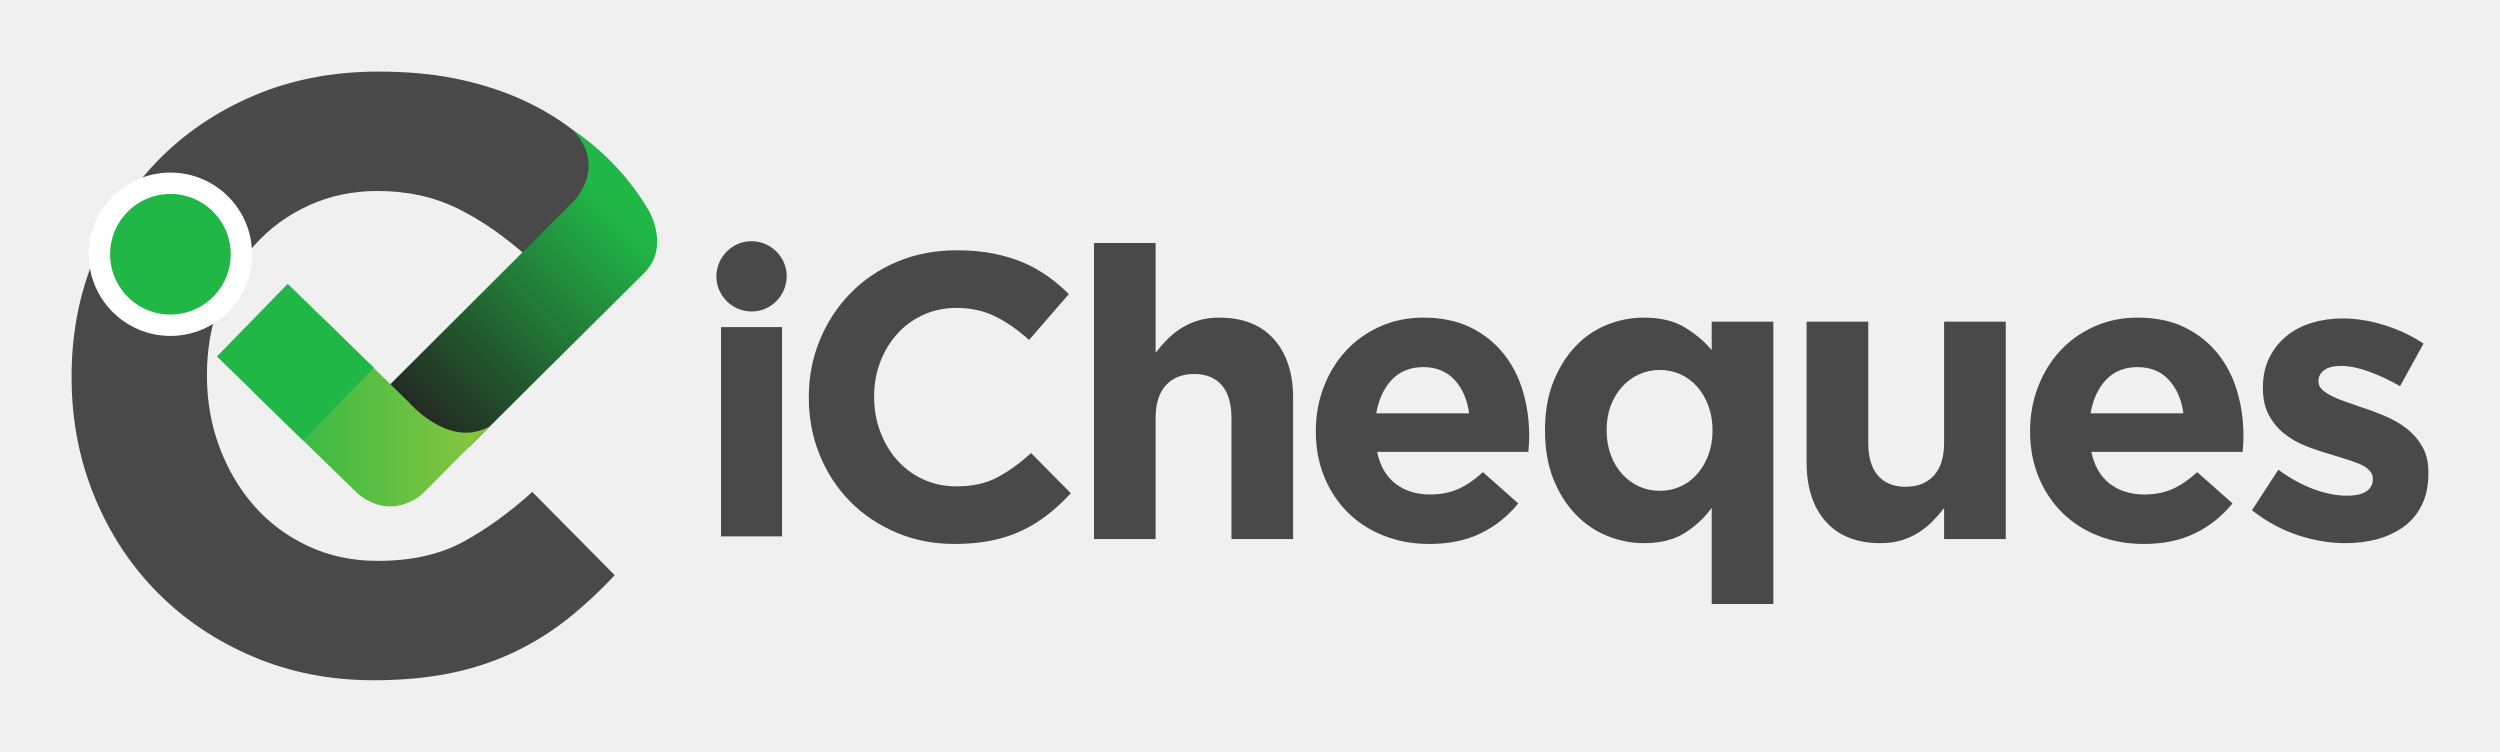
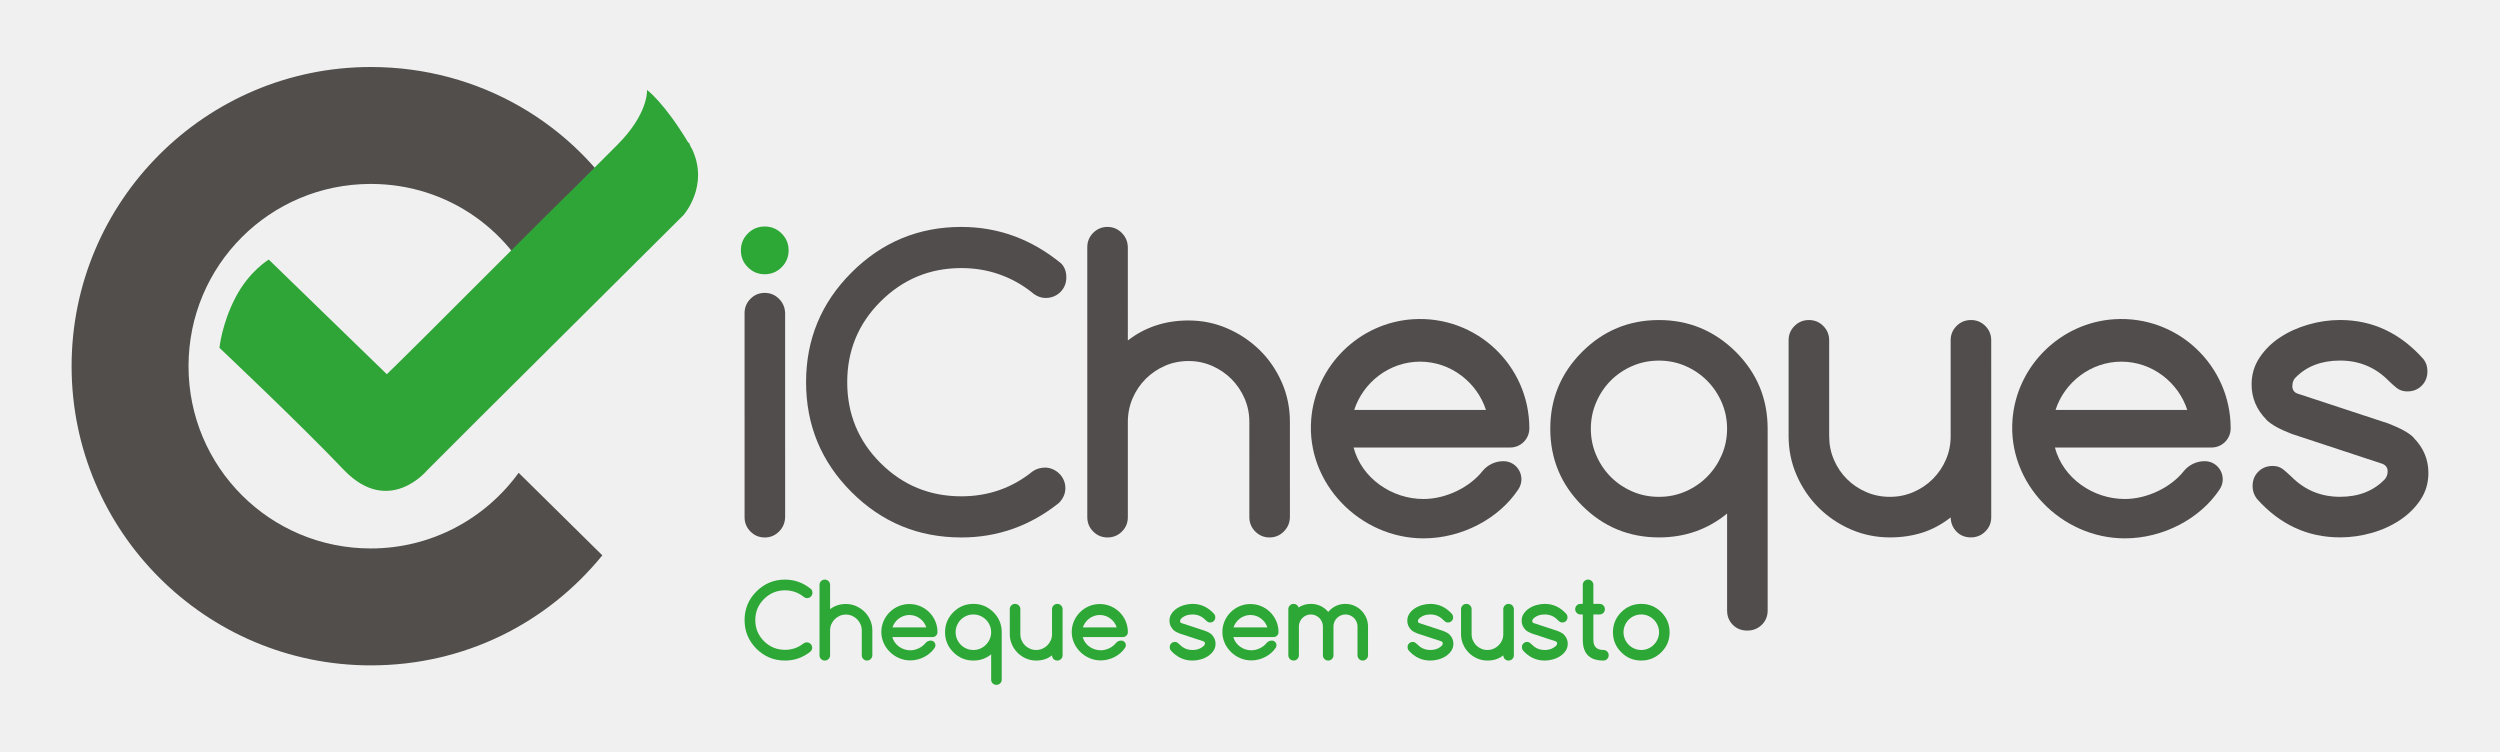
<svg xmlns="http://www.w3.org/2000/svg" version="1.1" width="1152.264" height="346.531" id="svg2" xml:space="preserve">
  <defs id="defs6">
    <clipPath id="clipPath16">
      <path d="m 0,1080 1920,0 L 1920,0 0,0 0,1080 z" id="path18" />
    </clipPath>
    <clipPath id="clipPath28">
      <path d="m 710.266,604.042 -68.324,-68.168 4.514,-18.832 25.557,-3.3 c 0,0 54.906,54.66 64.556,64.153 l 0,0 c 9.649,9.494 1.867,22.879 1.867,22.879 l 0,0 c -11.673,20.078 -28.17,29.882 -28.17,29.882 l 0,0 c 13.23,-13.851 0,-26.614 0,-26.614" id="path30" />
    </clipPath>
    <linearGradient x1="0" y1="0" x2="1" y2="0" id="linearGradient36" gradientUnits="userSpaceOnUse" gradientTransform="matrix(-89.17945,-89.64636,-89.64636,89.17945,723.4082,604.2661)" spreadMethod="pad">
      <stop id="stop38" style="stop-color:#20b747;stop-opacity:1" offset="0" />
      <stop id="stop40" style="stop-color:#231f20;stop-opacity:1" offset="0.892" />
      <stop id="stop42" style="stop-color:#8dc63f;stop-opacity:1" offset="1" />
    </linearGradient>
    <clipPath id="clipPath50">
      <path d="m 593.196,559.606 c -6.769,-7.249 -7.053,-19.28 0.032,-26.222 l 0,0 37.706,-36.731 c 13.031,-10.739 24.082,0 24.082,0 l 0,0 24.59,24.723 c -14.942,-8.428 -29.736,8.889 -29.736,8.889 l 0,0 -30.539,29.92 c -3.559,3.487 -8.174,5.219 -12.782,5.22 l 0,0 c -4.88,0 -9.751,-1.942 -13.353,-5.799" id="path52" />
    </clipPath>
    <linearGradient x1="0" y1="0" x2="1" y2="0" id="linearGradient58" gradientUnits="userSpaceOnUse" gradientTransform="matrix(91.58972,0,0,-91.58972,588.016,528.6428)" spreadMethod="pad">
      <stop id="stop60" style="stop-color:#20b747;stop-opacity:1" offset="0" />
      <stop id="stop62" style="stop-color:#8dc63f;stop-opacity:1" offset="1" />
    </linearGradient>
    <clipPath id="clipPath70">
      <path d="m 0,1080 1920,0 L 1920,0 0,0 0,1080 z" id="path72" />
    </clipPath>
    <clipPath id="clipPath86">
      <path d="m 579.081,547.177 31.763,-30.965 26.108,26.781 -31.764,30.965 -26.107,-26.781 z" id="path88" />
    </clipPath>
    <linearGradient x1="0" y1="0" x2="1" y2="0" id="linearGradient94" gradientUnits="userSpaceOnUse" gradientTransform="matrix(26.10729,26.78139,17.6829,-17.23781,594.9624,531.6942)" spreadMethod="pad">
      <stop id="stop96" style="stop-color:#20b747;stop-opacity:1" offset="0" />
      <stop id="stop98" style="stop-color:#20b747;stop-opacity:1" offset="1" />
    </linearGradient>
    <clipPath id="clipPath106">
      <path d="m 0,1080 1920,0 L 1920,0 0,0 0,1080 z" id="path108" />
    </clipPath>
  </defs>
-   <g transform="matrix(1.25,0,0,-1.25,-623.8681,848.2654)" id="g10">
-     <g id="g12">
-       <g clip-path="url(#clipPath16)" id="g14">
-         <g transform="translate(636.7775,427.7873)" id="g20">
-           <path d="m 0,0 c -15.915,0 -30.688,2.896 -44.327,8.679 -13.639,5.783 -25.418,13.688 -35.338,23.714 -9.919,10.021 -17.669,21.853 -23.249,35.492 -5.579,13.64 -8.369,28.209 -8.369,43.708 l 0,0.62 c 0,15.499 2.79,30.014 8.369,43.552 5.58,13.533 13.33,25.418 23.249,35.647 9.92,10.23 21.8,18.29 35.648,24.179 13.842,5.89 29.138,8.834 45.877,8.834 10.331,0 19.63,-0.828 27.898,-2.479 8.263,-1.657 15.809,-3.928 22.628,-6.82 6.82,-2.896 13.122,-6.408 18.909,-10.539 5.783,-4.137 11.16,-8.68 16.119,-13.639 L 57.036,155.92 c -8.476,7.643 -17.102,13.639 -25.883,17.979 -8.786,4.339 -18.652,6.509 -29.603,6.509 -9.096,0 -17.514,-1.758 -25.264,-5.27 -7.749,-3.516 -14.414,-8.369 -19.993,-14.568 -5.58,-6.2 -9.92,-13.383 -13.019,-21.544 -3.1,-8.166 -4.65,-16.894 -4.65,-26.193 l 0,-0.62 c 0,-9.3 1.55,-18.086 4.65,-26.348 3.099,-8.268 7.386,-15.5 12.864,-21.699 5.473,-6.2 12.089,-11.111 19.839,-14.724 7.749,-3.618 16.274,-5.425 25.573,-5.425 12.399,0 22.885,2.325 31.463,6.974 8.573,4.65 17.097,10.797 25.573,18.444 L 88.964,38.748 C 83.385,32.751 77.596,27.38 71.605,22.628 65.609,17.872 59.051,13.794 51.921,10.384 44.792,6.974 36.989,4.388 28.518,2.635 20.042,0.882 10.539,0 0,0" id="path22" style="fill:#494949;fill-opacity:1;fill-rule:nonzero;stroke:none" />
-         </g>
-       </g>
-     </g>
-     <g id="g24">
-       <g clip-path="url(#clipPath28)" id="g26">
-         <g id="g32">
-           <g id="g34">
-             <path d="m 710.266,604.042 -68.324,-68.168 4.514,-18.832 25.557,-3.3 c 0,0 54.906,54.66 64.556,64.153 l 0,0 c 9.649,9.494 1.867,22.879 1.867,22.879 l 0,0 c -11.673,20.078 -28.17,29.882 -28.17,29.882 l 0,0 c 13.23,-13.851 0,-26.614 0,-26.614" id="path44" style="fill:url(#linearGradient36);stroke:none" />
-           </g>
-         </g>
-       </g>
-     </g>
-     <g id="g46">
-       <g clip-path="url(#clipPath50)" id="g48">
-         <g id="g54">
-           <g id="g56">
-             <path d="m 593.196,559.606 c -6.769,-7.249 -7.053,-19.28 0.032,-26.222 l 0,0 37.706,-36.731 c 13.031,-10.739 24.082,0 24.082,0 l 0,0 24.59,24.723 c -14.942,-8.428 -29.736,8.889 -29.736,8.889 l 0,0 -30.539,29.92 c -3.559,3.487 -8.174,5.219 -12.782,5.22 l 0,0 c -4.88,0 -9.751,-1.942 -13.353,-5.799" id="path64" style="fill:url(#linearGradient58);stroke:none" />
-           </g>
-         </g>
-       </g>
-     </g>
-     <g id="g66" style="fill:#20b747;fill-opacity:1">
-       <g clip-path="url(#clipPath70)" id="g68" style="fill:#20b747;fill-opacity:1">
-         <g transform="translate(588.1035,584.861)" id="g74" style="fill:#20b747;fill-opacity:1">
-           <path d="m 0,0 c 0,-14.456 -11.719,-26.174 -26.174,-26.174 -14.456,0 -26.175,11.718 -26.175,26.174 0,14.456 11.719,26.174 26.175,26.174 C -11.719,26.174 0,14.456 0,0" id="path76" style="fill:#20b747;fill-opacity:1;fill-rule:nonzero;stroke:none" />
-         </g>
-         <g transform="translate(588.1035,584.861)" id="g78" style="fill:#20b747;fill-opacity:1">
-           <path d="m 0,0 c 0,-14.456 -11.719,-26.174 -26.174,-26.174 -14.456,0 -26.175,11.718 -26.175,26.174 0,14.456 11.719,26.174 26.175,26.174 C -11.719,26.174 0,14.456 0,0 z" id="path80" style="fill:#20b747;fill-opacity:1;stroke:#ffffff;stroke-width:7.878;stroke-linecap:butt;stroke-linejoin:miter;stroke-miterlimit:10;stroke-opacity:1;stroke-dasharray:none" />
-         </g>
-       </g>
-     </g>
-     <g id="g82">
-       <g clip-path="url(#clipPath86)" id="g84">
-         <g id="g90">
-           <g id="g92">
-             <path d="m 579.081,547.177 31.763,-30.965 26.108,26.781 -31.764,30.965 -26.107,-26.781 z" id="path100" style="fill:url(#linearGradient94);stroke:none" />
-           </g>
-         </g>
-       </g>
-     </g>
-     <g id="g102">
-       <g clip-path="url(#clipPath106)" id="g104">
-         <g transform="translate(851.0195,478.041)" id="g110">
-           <path d="m 0,0 c -7.679,0 -14.806,1.397 -21.387,4.187 -6.58,2.792 -12.264,6.605 -17.05,11.442 -4.786,4.835 -8.524,10.544 -11.216,17.125 -2.693,6.58 -4.038,13.609 -4.038,21.088 l 0,0.299 c 0,7.477 1.345,14.481 4.038,21.012 2.692,6.53 6.43,12.264 11.216,17.2 4.786,4.935 10.519,8.824 17.2,11.665 6.678,2.842 14.058,4.263 22.134,4.263 4.985,0 9.472,-0.4 13.46,-1.197 3.987,-0.799 7.628,-1.895 10.918,-3.29 3.291,-1.398 6.331,-3.092 9.123,-5.085 2.79,-1.996 5.385,-4.188 7.777,-6.581 l -14.656,-16.9 c -4.09,3.688 -8.251,6.581 -12.488,8.675 -4.239,2.094 -9,3.14 -14.283,3.14 -4.389,0 -8.45,-0.848 -12.189,-2.542 -3.739,-1.697 -6.955,-4.038 -9.647,-7.029 -2.692,-2.992 -4.786,-6.457 -6.281,-10.395 -1.496,-3.94 -2.244,-8.15 -2.244,-12.638 l 0,-0.298 c 0,-4.487 0.748,-8.726 2.244,-12.713 1.495,-3.99 3.563,-7.478 6.206,-10.469 2.641,-2.991 5.833,-5.361 9.572,-7.105 3.739,-1.745 7.852,-2.617 12.339,-2.617 5.982,0 11.042,1.122 15.18,3.366 4.136,2.243 8.249,5.209 12.339,8.898 L 42.923,18.695 C 40.231,15.802 37.438,13.211 34.548,10.918 31.655,8.623 28.491,6.655 25.051,5.011 21.611,3.365 17.847,2.117 13.759,1.271 9.67,0.426 5.085,0 0,0" id="path112" style="fill:#494949;fill-opacity:1;fill-rule:nonzero;stroke:none" />
-         </g>
-         <g transform="translate(902.4663,589.0137)" id="g114">
-           <path d="m 0,0 22.733,0 0,-40.474 c 1.295,1.705 2.715,3.339 4.263,4.895 1.544,1.557 3.264,2.935 5.159,4.142 1.893,1.205 3.987,2.159 6.282,2.862 2.292,0.703 4.884,1.056 7.777,1.056 8.674,0 15.378,-2.643 20.116,-7.926 4.734,-5.286 7.104,-12.563 7.104,-21.835 l 0,-51.898 -22.734,0 0,44.609 c 0,5.37 -1.196,9.424 -3.589,12.158 -2.393,2.734 -5.784,4.103 -10.17,4.103 -4.389,0 -7.852,-1.369 -10.394,-4.103 -2.543,-2.734 -3.814,-6.788 -3.814,-12.158 l 0,-44.609 -22.733,0 L 0,0 z" id="path116" style="fill:#494949;fill-opacity:1;fill-rule:nonzero;stroke:none" />
-         </g>
-         <g transform="translate(1040.806,526.1992)" id="g118">
-           <path d="m 0,0 c -0.698,5.085 -2.493,9.198 -5.384,12.339 -2.892,3.14 -6.73,4.711 -11.515,4.711 -4.787,0 -8.652,-1.548 -11.591,-4.637 C -31.433,9.322 -33.352,5.184 -34.248,0 L 0,0 z m -14.656,-48.158 c -5.983,0 -11.542,0.998 -16.676,2.991 -5.137,1.993 -9.572,4.835 -13.311,8.525 -3.739,3.688 -6.655,8.077 -8.749,13.162 -2.093,5.084 -3.141,10.667 -3.141,16.75 l 0,0.299 c 0,5.683 0.972,11.068 2.917,16.153 1.944,5.084 4.659,9.52 8.15,13.31 3.489,3.788 7.677,6.779 12.564,8.973 4.883,2.192 10.218,3.291 16.003,3.291 6.678,0 12.462,-1.197 17.348,-3.589 4.884,-2.394 8.947,-5.609 12.189,-9.647 3.239,-4.039 5.632,-8.675 7.179,-13.909 1.544,-5.234 2.318,-10.693 2.318,-16.377 0,-0.897 -0.026,-1.846 -0.074,-2.841 -0.052,-0.998 -0.126,-2.045 -0.225,-3.141 l -55.785,0 c 1.095,-5.186 3.365,-9.1 6.804,-11.74 3.44,-2.644 7.703,-3.964 12.788,-3.964 3.788,0 7.178,0.647 10.17,1.944 2.991,1.295 6.081,3.389 9.272,6.281 l 13.012,-11.515 c -3.79,-4.688 -8.375,-8.352 -13.759,-10.992 -5.385,-2.641 -11.717,-3.964 -18.994,-3.964" id="path120" style="fill:#494949;fill-opacity:1;fill-rule:nonzero;stroke:none" />
-         </g>
-         <g transform="translate(1111.098,497.6338)" id="g122">
-           <path d="m 0,0 c 2.691,0 5.209,0.523 7.553,1.57 2.342,1.047 4.386,2.542 6.131,4.487 1.744,1.944 3.142,4.286 4.189,7.029 1.047,2.741 1.57,5.758 1.57,9.049 l 0,0.299 c 0,3.29 -0.523,6.304 -1.57,9.048 -1.047,2.741 -2.445,5.085 -4.189,7.029 -1.745,1.944 -3.789,3.44 -6.131,4.487 -2.344,1.046 -4.862,1.57 -7.553,1.57 -2.691,0 -5.211,-0.524 -7.553,-1.57 -2.343,-1.047 -4.412,-2.543 -6.207,-4.487 -1.795,-1.944 -3.215,-4.262 -4.261,-6.954 -1.047,-2.693 -1.571,-5.735 -1.571,-9.123 l 0,-0.299 c 0,-3.291 0.524,-6.308 1.571,-9.049 1.046,-2.743 2.466,-5.085 4.261,-7.029 1.795,-1.945 3.864,-3.44 6.207,-4.487 C -5.211,0.523 -2.691,0 0,0 m 19.143,-6.282 c -2.791,-3.79 -6.157,-6.906 -10.094,-9.347 -3.942,-2.442 -8.899,-3.664 -14.881,-3.664 -4.689,0 -9.225,0.897 -13.611,2.691 -4.389,1.795 -8.278,4.461 -11.664,8.002 -3.392,3.538 -6.11,7.875 -8.153,13.011 -2.045,5.135 -3.065,11.042 -3.065,17.724 l 0,0.299 c 0,6.678 1.02,12.586 3.065,17.722 2.043,5.134 4.735,9.471 8.076,13.011 3.34,3.539 7.204,6.208 11.592,8.002 4.387,1.795 8.973,2.692 13.76,2.692 6.08,0 11.09,-1.196 15.029,-3.589 3.938,-2.393 7.254,-5.186 9.946,-8.376 l 0,10.47 22.734,0 0,-104.094 -22.734,0 0,35.446 z" id="path124" style="fill:#494949;fill-opacity:1;fill-rule:nonzero;stroke:none" />
-         </g>
-         <g transform="translate(1192.455,478.3408)" id="g126">
-           <path d="m 0,0 c -8.674,0 -15.381,2.641 -20.115,7.926 -4.737,5.284 -7.105,12.563 -7.105,21.836 l 0,51.897 22.734,0 0,-44.608 c 0,-5.373 1.196,-9.428 3.59,-12.161 2.392,-2.735 5.781,-4.102 10.169,-4.102 4.386,0 7.852,1.367 10.394,4.102 2.543,2.733 3.814,6.788 3.814,12.161 l 0,44.608 22.733,0 0,-80.164 -22.733,0 0,11.46 C 22.185,11.247 20.764,9.615 19.219,8.06 17.672,6.503 15.952,5.122 14.059,3.916 12.164,2.71 10.07,1.757 7.777,1.054 5.482,0.353 2.891,0 0,0" id="path128" style="fill:#494949;fill-opacity:1;fill-rule:nonzero;stroke:none" />
-         </g>
-         <g transform="translate(1304.174,526.1992)" id="g130">
-           <path d="m 0,0 c -0.698,5.085 -2.493,9.198 -5.384,12.339 -2.893,3.14 -6.73,4.711 -11.516,4.711 -4.786,0 -8.651,-1.548 -11.591,-4.637 C -31.433,9.322 -33.352,5.184 -34.249,0 L 0,0 z m -14.656,-48.158 c -5.983,0 -11.542,0.998 -16.676,2.991 -5.137,1.993 -9.572,4.835 -13.312,8.525 -3.738,3.688 -6.655,8.077 -8.749,13.162 -2.093,5.084 -3.14,10.667 -3.14,16.75 l 0,0.299 c 0,5.683 0.972,11.068 2.917,16.153 1.944,5.084 4.659,9.52 8.15,13.31 3.489,3.788 7.677,6.779 12.564,8.973 4.883,2.192 10.218,3.291 16.002,3.291 6.678,0 12.463,-1.197 17.349,-3.589 4.884,-2.394 8.947,-5.609 12.189,-9.647 3.239,-4.039 5.632,-8.675 7.178,-13.909 1.545,-5.234 2.319,-10.693 2.319,-16.377 0,-0.897 -0.026,-1.846 -0.074,-2.841 -0.052,-0.998 -0.127,-2.045 -0.225,-3.141 l -55.785,0 c 1.095,-5.186 3.364,-9.1 6.804,-11.74 3.44,-2.644 7.703,-3.964 12.788,-3.964 3.788,0 7.178,0.647 10.17,1.944 2.991,1.295 6.08,3.389 9.272,6.281 l 13.012,-11.515 c -3.79,-4.688 -8.375,-8.352 -13.76,-10.992 -5.384,-2.641 -11.717,-3.964 -18.993,-3.964" id="path132" style="fill:#494949;fill-opacity:1;fill-rule:nonzero;stroke:none" />
-         </g>
-         <g transform="translate(1363.847,478.3408)" id="g134">
-           <path d="m 0,0 c -5.684,0 -11.493,0.972 -17.424,2.916 -5.933,1.944 -11.591,5.01 -16.974,9.198 l 9.72,14.955 c 4.387,-3.191 8.75,-5.585 13.087,-7.178 4.337,-1.596 8.399,-2.393 12.189,-2.393 3.291,0 5.707,0.547 7.254,1.645 1.544,1.096 2.318,2.543 2.318,4.337 l 0,0.299 c 0,1.197 -0.448,2.243 -1.346,3.141 -0.897,0.897 -2.12,1.669 -3.664,2.318 -1.548,0.648 -3.316,1.272 -5.309,1.869 -1.997,0.599 -4.09,1.247 -6.282,1.945 -2.793,0.797 -5.609,1.769 -8.45,2.917 -2.842,1.144 -5.41,2.64 -7.702,4.486 -2.295,1.844 -4.165,4.113 -5.609,6.806 -1.447,2.691 -2.168,5.981 -2.168,9.87 l 0,0.3 c 0,4.086 0.771,7.701 2.318,10.842 1.544,3.141 3.638,5.807 6.281,8.001 2.641,2.192 5.758,3.837 9.348,4.936 3.589,1.096 7.377,1.645 11.366,1.645 5.085,0 10.244,-0.823 15.48,-2.468 5.234,-1.645 10.044,-3.914 14.431,-6.804 L 20.19,57.879 c -3.989,2.293 -7.877,4.113 -11.666,5.458 -3.79,1.347 -7.129,2.019 -10.02,2.019 -2.792,0 -4.886,-0.523 -6.281,-1.57 -1.398,-1.047 -2.094,-2.369 -2.094,-3.963 l 0,-0.299 c 0,-1.098 0.449,-2.07 1.346,-2.917 0.897,-0.847 2.094,-1.644 3.589,-2.392 1.496,-0.748 3.216,-1.446 5.161,-2.094 1.944,-0.649 4.011,-1.372 6.206,-2.169 2.79,-0.897 5.632,-1.97 8.525,-3.215 2.891,-1.248 5.482,-2.767 7.776,-4.561 2.293,-1.796 4.189,-3.989 5.684,-6.581 1.496,-2.594 2.243,-5.736 2.243,-9.423 l 0,-0.299 c 0,-4.486 -0.773,-8.352 -2.318,-11.591 C 26.794,11.041 24.626,8.375 21.836,6.281 19.043,4.187 15.802,2.617 12.114,1.57 8.424,0.523 4.386,0 0,0" id="path136" style="fill:#494949;fill-opacity:1;fill-rule:nonzero;stroke:none" />
-         </g>
-         <g transform="translate(776.2798,563.7583)" id="g138">
-           <path d="m 0,0 c 7.057,0 12.892,5.835 12.892,13.027 0,7.057 -5.835,12.892 -13.028,12.892 -7.056,0 -12.891,-5.835 -12.891,-13.027 C -13.027,5.835 -7.192,0 0,0" id="path140" style="fill:#494949;fill-opacity:1;fill-rule:nonzero;stroke:none" />
-         </g>
-         <path d="m 787.462,480.836 -22.5,0 0,77.168 22.5,0 0,-77.168 z" id="path142" style="fill:#494949;fill-opacity:1;fill-rule:nonzero;stroke:none" />
-       </g>
+   <g id="g8667" transform="matrix(4.865043,0,0,-4.865043,343.1772,238.3314)">
+     <path d="m 0,0 -0.001,19.31 c 0,0.54 0.187,0.996 0.561,1.37 0.373,0.374 0.824,0.561 1.351,0.561 0.527,0 0.977,-0.187 1.351,-0.561 0.374,-0.374 0.567,-0.83 0.58,-1.369 L 3.843,0 C 3.83,-0.539 3.637,-0.996 3.263,-1.369 2.889,-1.744 2.439,-1.931 1.912,-1.931 1.385,-1.931 0.934,-1.744 0.561,-1.37 0.187,-0.996 0,-0.54 0,0" style="fill:#514d4c;fill-opacity:1;fill-rule:nonzero;stroke:none" id="path8669" />
+   </g>
+   <g id="g8671" transform="matrix(4.865043,0,0,-4.865043,481.5541,215.5119)">
+     <path d="M 0,0 C 0.27,0 0.521,-0.052 0.754,-0.156 0.987,-0.26 1.192,-0.398 1.37,-0.57 1.547,-0.742 1.688,-0.947 1.793,-1.186 1.897,-1.425 1.949,-1.68 1.949,-1.949 1.949,-2.464 1.747,-2.93 1.343,-3.346 -1.391,-5.528 -4.474,-6.62 -7.906,-6.62 c -4.07,0 -7.538,1.434 -10.407,4.302 -2.869,2.868 -4.303,6.337 -4.303,10.407 -0.001,4.057 1.433,7.52 4.302,10.388 2.88,2.881 6.349,4.322 10.406,4.322 3.481,0 6.626,-1.146 9.433,-3.438 C 1.868,19.03 2.04,18.583 2.04,18.019 2.04,17.737 1.991,17.48 1.893,17.247 1.795,17.014 1.657,16.809 1.479,16.631 1.301,16.453 1.093,16.315 0.854,16.217 0.615,16.119 0.361,16.07 0.091,16.07 c -0.478,0 -0.926,0.184 -1.342,0.552 -0.932,0.735 -1.958,1.298 -3.08,1.691 -1.122,0.392 -2.314,0.588 -3.576,0.588 -2.991,0 -5.547,-1.061 -7.667,-3.181 -2.096,-2.097 -3.144,-4.64 -3.144,-7.631 0,-3.003 1.048,-5.553 3.145,-7.649 2.108,-2.108 4.664,-3.162 7.667,-3.162 2.562,0 4.817,0.791 6.766,2.373 0.319,0.22 0.699,0.337 1.14,0.349" style="fill:#514d4c;fill-opacity:1;fill-rule:nonzero;stroke:none" id="path8673" />
+   </g>
+   <g id="g8675" transform="matrix(4.865043,0,0,-4.865043,519.8357,238.3207)">
+     <path d="m 0,0 c 0,-0.54 -0.187,-0.996 -0.561,-1.37 -0.374,-0.374 -0.83,-0.561 -1.37,-0.561 -0.527,0 -0.977,0.187 -1.351,0.561 -0.374,0.374 -0.561,0.83 -0.561,1.37 l -10e-4,25.558 c 0,0.539 0.186,0.995 0.56,1.369 0.374,0.374 0.824,0.561 1.352,0.561 0.526,0 0.977,-0.187 1.351,-0.561 0.374,-0.374 0.567,-0.83 0.579,-1.369 l 0.001,-8.826 c 1.63,1.263 3.548,1.894 5.755,1.894 1.287,0 2.51,-0.251 3.668,-0.753 1.159,-0.503 2.179,-1.186 3.062,-2.05 0.882,-0.864 1.581,-1.882 2.096,-3.052 0.515,-1.171 0.772,-2.418 0.772,-3.742 l 10e-4,-9.028 c -0.012,-0.54 -0.205,-0.996 -0.579,-1.37 -0.374,-0.374 -0.825,-0.561 -1.352,-0.561 -0.527,0 -0.977,0.187 -1.351,0.561 -0.374,0.374 -0.561,0.83 -0.561,1.37 l -10e-4,9.028 c 0,0.784 -0.153,1.526 -0.459,2.225 -0.307,0.698 -0.721,1.308 -1.241,1.829 -0.522,0.521 -1.131,0.934 -1.83,1.241 -0.699,0.306 -1.44,0.46 -2.225,0.46 C 4.957,14.783 4.212,14.633 3.52,14.333 2.828,14.032 2.218,13.619 1.691,13.092 1.164,12.564 0.75,11.952 0.45,11.253 0.15,10.554 -0.001,9.812 -0.001,9.028 L 0,0 z" style="fill:#514d4c;fill-opacity:1;fill-rule:nonzero;stroke:none" id="path8677" />
+   </g>
+   <g id="g8679" transform="matrix(4.865043,0,0,-4.865043,764.6247,166.2052)">
+     <path d="m 0,0 c -0.907,0 -1.753,-0.172 -2.538,-0.515 -0.784,-0.344 -1.465,-0.806 -2.04,-1.388 -0.577,-0.583 -1.033,-1.266 -1.37,-2.051 -0.337,-0.785 -0.506,-1.618 -0.506,-2.5 0,-0.883 0.169,-1.717 0.506,-2.501 0.337,-0.784 0.794,-1.468 1.37,-2.05 0.576,-0.582 1.257,-1.045 2.041,-1.388 0.785,-0.343 1.63,-0.515 2.538,-0.514 0.894,0 1.734,0.171 2.519,0.514 0.784,0.343 1.467,0.809 2.05,1.398 0.582,0.589 1.041,1.272 1.378,2.05 0.337,0.778 0.506,1.609 0.506,2.491 0,0.883 -0.169,1.713 -0.506,2.492 C 5.611,-3.184 5.151,-2.5 4.569,-1.912 3.987,-1.324 3.303,-0.858 2.519,-0.515 1.734,-0.172 0.894,0 0,0 m 6.455,-14.488 c -1.839,-1.508 -3.99,-2.262 -6.454,-2.262 -2.844,-0.001 -5.271,1.004 -7.282,3.014 -2.01,2.011 -3.015,4.438 -3.015,7.282 0,2.843 1.004,5.27 3.015,7.281 2.01,2.01 4.437,3.016 7.281,3.016 2.819,0 5.246,-1.005 7.281,-3.015 2.01,-2.011 3.015,-4.438 3.016,-7.281 l 10e-4,-17.21 c 0,-0.552 -0.187,-1.008 -0.561,-1.37 -0.374,-0.362 -0.83,-0.543 -1.37,-0.543 -0.551,0 -1.008,0.181 -1.369,0.543 -0.362,0.361 -0.543,0.818 -0.543,1.369 l 0,9.176 z" style="fill:#514d4c;fill-opacity:1;fill-rule:nonzero;stroke:none" id="path8681" />
+   </g>
+   <g id="g8683" transform="matrix(4.865043,0,0,-4.865043,908.378,247.6874)">
+     <path d="M 0,0 C -0.552,0 -1.005,0.184 -1.361,0.551 -1.716,0.919 -1.9,1.366 -1.912,1.894 -2.758,1.232 -3.653,0.751 -4.597,0.45 c -0.944,-0.3 -1.967,-0.451 -3.07,-0.451 -1.312,0 -2.55,0.255 -3.714,0.763 -1.165,0.509 -2.182,1.198 -3.053,2.069 -0.87,0.87 -1.56,1.887 -2.069,3.052 -0.508,1.164 -0.763,2.402 -0.763,3.714 l 0,9.083 c 0,0.527 0.187,0.977 0.561,1.351 0.373,0.374 0.83,0.561 1.369,0.561 0.527,0 0.978,-0.187 1.352,-0.56 0.373,-0.374 0.561,-0.825 0.561,-1.352 l 0,-9.083 c 0,-0.797 0.15,-1.544 0.451,-2.243 0.3,-0.699 0.71,-1.309 1.232,-1.83 0.521,-0.521 1.131,-0.931 1.83,-1.231 0.698,-0.301 1.446,-0.451 2.242,-0.451 0.785,0 1.527,0.15 2.225,0.451 0.699,0.3 1.312,0.714 1.839,1.241 0.527,0.527 0.941,1.137 1.241,1.83 0.3,0.692 0.45,1.437 0.45,2.234 l 0,9.083 c 0,0.527 0.186,0.977 0.561,1.351 0.373,0.374 0.829,0.561 1.369,0.561 0.527,0 0.978,-0.187 1.352,-0.561 0.374,-0.374 0.56,-0.824 0.56,-1.351 L 1.931,1.912 C 1.931,1.385 1.743,0.934 1.37,0.561 0.996,0.187 0.539,0 0,0" style="fill:#514d4c;fill-opacity:1;fill-rule:nonzero;stroke:none" id="path8685" />
+   </g>
+   <g id="g8687" transform="matrix(4.865043,0,0,-4.865043,1056.291,199.9997)">
+     <path d="m 0,0 c -1.153,0.441 -1.962,0.894 -2.427,1.36 l 0.018,0 c -0.932,0.944 -1.397,2.053 -1.397,3.328 -10e-4,0.932 0.248,1.775 0.744,2.528 0.497,0.754 1.143,1.395 1.94,1.922 0.796,0.527 1.694,0.935 2.694,1.223 0.998,0.288 2,0.432 3.006,0.432 3.064,0 5.693,-1.231 7.888,-3.695 C 12.723,6.779 12.852,6.393 12.852,5.94 12.852,5.388 12.671,4.931 12.31,4.57 11.948,4.208 11.491,4.027 10.94,4.027 10.548,4.027 10.214,4.138 9.938,4.358 9.662,4.579 9.396,4.818 9.138,5.076 7.888,6.325 6.367,6.951 4.578,6.951 2.813,6.95 1.403,6.411 0.349,5.332 0.153,5.136 0.055,4.866 0.055,4.523 0.055,4.18 0.214,3.947 0.533,3.825 L 9.138,0.994 c 1.201,-0.466 2.01,-0.92 2.427,-1.361 l -0.018,0 c 0.931,-0.944 1.397,-2.053 1.397,-3.328 0,-0.944 -0.248,-1.79 -0.744,-2.538 C 11.704,-6.98 11.057,-7.621 10.26,-8.154 9.463,-8.687 8.569,-9.095 7.576,-9.377 6.583,-9.659 5.584,-9.8 4.579,-9.8 c -3.089,0 -5.718,1.219 -7.888,3.658 -0.27,0.356 -0.405,0.754 -0.405,1.196 0,0.551 0.181,1.008 0.543,1.37 0.361,0.361 0.818,0.542 1.369,0.542 0.405,0 0.748,-0.119 1.03,-0.358 0.282,-0.239 0.539,-0.469 0.772,-0.69 1.251,-1.25 2.777,-1.875 4.579,-1.875 1.753,0 3.162,0.552 4.228,1.655 0.184,0.208 0.276,0.46 0.276,0.754 0,0.343 -0.165,0.582 -0.496,0.717 L 0,0 z" style="fill:#514d4c;fill-opacity:1;fill-rule:nonzero;stroke:none" id="path8689" />
+   </g>
+   <g id="g8691" transform="matrix(4.865043,0,0,-4.865043,654.5263,166.6868)">
+     <path d="m 0,0 c 2.927,0 5.404,-1.983 6.239,-4.573 l -12.479,0 C -5.404,-1.983 -2.927,0 0,0 m 7.89,-9.429 c -0.774,0 -1.508,-0.349 -1.99,-0.955 -1.189,-1.497 -3.42,-2.628 -5.576,-2.628 -3.008,0 -5.859,1.965 -6.624,4.878 l 14.843,0 c 0.997,0 1.806,0.808 1.807,1.805 l 0,0.019 c 0,5.935 -4.996,10.703 -11.012,10.329 -5.096,-0.317 -9.257,-4.406 -9.655,-9.497 -0.477,-6.083 4.649,-11.263 10.641,-11.263 3.626,0 7.14,1.857 8.987,4.646 0.756,1.142 -0.051,2.666 -1.421,2.666" style="fill:#514d4c;fill-opacity:1;fill-rule:nonzero;stroke:none" id="path8693" />
+   </g>
+   <g id="g8695" transform="matrix(4.865043,0,0,-4.865043,977.7681,166.6868)">
+     <path d="m 0,0 c 2.927,0 5.404,-1.983 6.239,-4.573 l -12.479,0 C -5.404,-1.983 -2.927,0 0,0 m 7.89,-9.429 c -0.774,0 -1.508,-0.349 -1.99,-0.955 -1.189,-1.497 -3.42,-2.628 -5.576,-2.628 -3.008,0 -5.859,1.965 -6.624,4.878 l 14.843,0 c 0.997,0 1.806,0.808 1.807,1.805 l 0,0.019 c 0,5.935 -4.996,10.703 -11.012,10.329 -5.096,-0.317 -9.257,-4.406 -9.655,-9.497 -0.477,-6.083 4.649,-11.263 10.641,-11.263 3.626,0 7.14,1.857 8.987,4.646 0.756,1.142 -0.051,2.666 -1.42,2.666 l -0.001,0 z" style="fill:#514d4c;fill-opacity:1;fill-rule:nonzero;stroke:none" id="path8697" />
+   </g>
+   <g id="g8699" transform="matrix(4.865043,0,0,-4.865043,363.4756,115.3942)">
+     <path d="m 0,0 c 0,-0.625 -0.221,-1.158 -0.662,-1.6 -0.441,-0.441 -0.974,-0.662 -1.6,-0.662 -0.625,0 -1.158,0.221 -1.599,0.662 -0.442,0.441 -0.662,0.974 -0.662,1.6 0,0.625 0.22,1.158 0.661,1.599 0.442,0.442 0.975,0.662 1.6,0.662 0.625,0 1.159,-0.22 1.6,-0.661 C -0.221,1.158 0,0.625 0,0" style="fill:#2da836;fill-opacity:1;fill-rule:nonzero;stroke:none" id="path8701" />
+   </g>
+   <g id="g8703" transform="matrix(4.865043,0,0,-4.865043,419.1507,283.4518)">
+     <path d="m 0,0 c 0.752,0 1.389,-0.51 1.604,-1.175 l -3.208,0 C -1.389,-0.51 -0.752,0 0,0 m 2.028,-2.423 c -0.199,0 -0.388,-0.09 -0.511,-0.246 -0.306,-0.385 -0.88,-0.676 -1.434,-0.676 -0.773,0 -1.506,0.506 -1.702,1.254 l 3.815,0 c 0.256,0 0.464,0.208 0.464,0.464 l 0,0.005 c 0,1.526 -1.284,2.751 -2.83,2.655 -1.31,-0.081 -2.379,-1.133 -2.482,-2.441 -0.122,-1.564 1.195,-2.895 2.735,-2.895 0.932,0 1.835,0.477 2.31,1.194 0.195,0.294 -0.013,0.686 -0.365,0.686" style="fill:#2da836;fill-opacity:1;fill-rule:nonzero;stroke:none" id="path8705" />
+   </g>
+   <g id="g8707" transform="matrix(4.865043,0,0,-4.865043,506.9068,283.4518)">
+     <path d="m 0,0 c 0.752,0 1.389,-0.51 1.604,-1.175 l -3.208,0 C -1.389,-0.51 -0.752,0 0,0 m 2.028,-2.423 c -0.199,0 -0.388,-0.09 -0.511,-0.246 -0.306,-0.385 -0.88,-0.676 -1.434,-0.676 -0.773,0 -1.506,0.506 -1.702,1.254 l 3.815,0 c 0.256,0 0.464,0.208 0.464,0.464 l 0,0.005 c 0,1.526 -1.284,2.751 -2.83,2.655 -1.31,-0.081 -2.379,-1.133 -2.482,-2.441 -0.122,-1.564 1.195,-2.895 2.735,-2.895 0.932,0 1.835,0.477 2.31,1.194 0.195,0.294 -0.013,0.686 -0.365,0.686" style="fill:#2da836;fill-opacity:1;fill-rule:nonzero;stroke:none" id="path8709" />
+   </g>
+   <g id="g8711" transform="matrix(4.865043,0,0,-4.865043,576.3368,283.4518)">
+     <path d="m 0,0 c 0.752,0 1.389,-0.51 1.604,-1.175 l -3.208,0 C -1.389,-0.51 -0.752,0 0,0 m 2.028,-2.423 c -0.199,0 -0.388,-0.09 -0.511,-0.246 -0.306,-0.385 -0.88,-0.676 -1.434,-0.676 -0.773,0 -1.506,0.506 -1.702,1.254 l 3.815,0 c 0.256,0 0.464,0.208 0.464,0.464 l 0,0.005 c 0,1.526 -1.284,2.751 -2.83,2.655 -1.31,-0.081 -2.379,-1.133 -2.482,-2.441 -0.122,-1.564 1.195,-2.895 2.735,-2.895 0.932,0 1.835,0.477 2.31,1.194 0.195,0.294 -0.013,0.686 -0.365,0.686" style="fill:#2da836;fill-opacity:1;fill-rule:nonzero;stroke:none" id="path8713" />
+   </g>
+   <g id="g8715" transform="matrix(4.865043,0,0,-4.865043,371.8629,296.058)">
+     <path d="m 0,0 c 0.07,0 0.136,-0.014 0.196,-0.04 0.061,-0.027 0.115,-0.064 0.161,-0.108 0.046,-0.045 0.083,-0.099 0.11,-0.161 0.028,-0.062 0.041,-0.128 0.041,-0.199 0,-0.135 -0.052,-0.256 -0.158,-0.364 -0.713,-0.569 -1.517,-0.854 -2.412,-0.854 -1.061,0 -1.965,0.374 -2.713,1.122 -0.747,0.749 -1.121,1.653 -1.121,2.713 0,1.058 0.374,1.961 1.121,2.709 0.751,0.751 1.656,1.126 2.713,1.126 0.908,0 1.728,-0.298 2.46,-0.896 C 0.487,4.962 0.532,4.846 0.532,4.698 0.532,4.625 0.519,4.558 0.494,4.497 0.468,4.437 0.432,4.383 0.386,4.336 0.339,4.29 0.285,4.254 0.223,4.229 0.161,4.203 0.094,4.19 0.024,4.19 c -0.125,0 -0.241,0.048 -0.35,0.144 -0.243,0.191 -0.51,0.339 -0.803,0.441 -0.292,0.102 -0.603,0.154 -0.933,0.154 -0.779,0 -1.446,-0.277 -1.999,-0.83 C -4.607,3.553 -4.88,2.89 -4.88,2.109 c 0,-0.783 0.273,-1.447 0.819,-1.994 0.55,-0.55 1.216,-0.824 1.999,-0.824 0.668,0 1.257,0.206 1.765,0.618 C -0.214,-0.033 -0.115,-0.003 0,0" style="fill:#2da836;fill-opacity:1;fill-rule:nonzero;stroke:none" id="path8717" />
+   </g>
+   <g id="g8719" transform="matrix(4.865043,0,0,-4.865043,382.5933,302.0065)">
+     <path d="m 0,0 c 0,-0.141 -0.049,-0.259 -0.146,-0.356 -0.098,-0.098 -0.217,-0.147 -0.357,-0.147 -0.138,0 -0.255,0.049 -0.353,0.147 -0.098,0.097 -0.146,0.215 -0.146,0.356 l 0,6.664 c 0,0.141 0.048,0.26 0.146,0.357 0.098,0.097 0.215,0.146 0.353,0.146 0.137,0 0.254,-0.049 0.352,-0.146 C -0.054,6.924 -0.003,6.805 0,6.664 L 0,4.363 C 0.425,4.692 0.925,4.856 1.5,4.856 1.836,4.856 2.155,4.791 2.457,4.66 2.759,4.529 3.025,4.351 3.255,4.126 3.485,3.9 3.667,3.635 3.801,3.33 3.936,3.024 4.003,2.699 4.003,2.354 L 4.003,0 C 4,-0.141 3.949,-0.259 3.852,-0.356 3.754,-0.454 3.637,-0.503 3.5,-0.503 3.362,-0.503 3.245,-0.454 3.147,-0.356 3.049,-0.259 3.001,-0.141 3.001,0 l 0,2.354 c 0,0.205 -0.04,0.398 -0.12,0.581 C 2.801,3.116 2.693,3.275 2.557,3.411 2.421,3.547 2.263,3.655 2.081,3.735 1.898,3.814 1.705,3.854 1.5,3.854 1.292,3.854 1.098,3.815 0.918,3.737 0.737,3.659 0.578,3.551 0.441,3.414 0.303,3.276 0.195,3.116 0.117,2.935 0.039,2.752 0,2.559 0,2.354 L 0,0 z" style="fill:#2da836;fill-opacity:1;fill-rule:nonzero;stroke:none" id="path8721" />
+   </g>
+   <g id="g8723" transform="matrix(4.865043,0,0,-4.865043,448.6421,283.2065)">
+     <path d="m 0,0 c -0.237,0 -0.458,-0.045 -0.662,-0.134 -0.204,-0.09 -0.382,-0.211 -0.532,-0.362 -0.15,-0.151 -0.269,-0.33 -0.357,-0.534 -0.088,-0.205 -0.132,-0.422 -0.132,-0.653 0,-0.23 0.044,-0.447 0.132,-0.652 0.088,-0.204 0.207,-0.383 0.357,-0.534 0.15,-0.152 0.328,-0.273 0.532,-0.362 0.204,-0.089 0.425,-0.134 0.662,-0.134 0.233,0 0.452,0.045 0.657,0.134 0.204,0.089 0.382,0.21 0.534,0.365 0.152,0.153 0.272,0.331 0.36,0.534 0.088,0.203 0.132,0.419 0.132,0.649 0,0.231 -0.044,0.447 -0.132,0.65 -0.088,0.203 -0.208,0.381 -0.36,0.535 -0.152,0.153 -0.33,0.274 -0.534,0.364 C 0.452,-0.045 0.233,0 0,0 M 1.683,-3.777 C 1.203,-4.171 0.642,-4.367 0,-4.367 c -0.742,0 -1.375,0.262 -1.898,0.786 -0.525,0.524 -0.787,1.157 -0.787,1.898 0,0.742 0.262,1.374 0.787,1.899 0.523,0.524 1.156,0.786 1.898,0.786 0.735,0 1.368,-0.262 1.898,-0.786 0.524,-0.525 0.787,-1.157 0.787,-1.899 l 0,-4.487 c 0,-0.143 -0.049,-0.263 -0.147,-0.357 -0.098,-0.094 -0.216,-0.141 -0.357,-0.141 -0.144,0 -0.263,0.047 -0.357,0.141 -0.095,0.094 -0.141,0.214 -0.141,0.357 l 0,2.393 z" style="fill:#2da836;fill-opacity:1;fill-rule:nonzero;stroke:none" id="path8725" />
+   </g>
+   <g id="g8727" transform="matrix(4.865043,0,0,-4.865043,487.3104,304.4532)">
+     <path d="M 0,0 C -0.144,0 -0.262,0.048 -0.355,0.144 -0.448,0.239 -0.496,0.356 -0.499,0.494 -0.719,0.321 -0.953,0.195 -1.199,0.117 -1.445,0.039 -1.711,0 -1.999,0 -2.341,0 -2.664,0.066 -2.968,0.199 -3.271,0.331 -3.537,0.512 -3.763,0.738 -3.99,0.965 -4.17,1.23 -4.303,1.534 -4.436,1.838 -4.501,2.16 -4.501,2.502 l 0,2.369 c 0,0.137 0.048,0.254 0.146,0.352 0.097,0.097 0.216,0.146 0.357,0.146 0.137,0 0.254,-0.049 0.352,-0.146 C -3.548,5.125 -3.5,5.008 -3.5,4.871 l 0,-2.369 c 0,-0.207 0.04,-0.402 0.118,-0.584 0.078,-0.183 0.185,-0.342 0.321,-0.478 0.136,-0.135 0.295,-0.243 0.477,-0.321 0.182,-0.078 0.377,-0.117 0.585,-0.117 0.204,0 0.398,0.039 0.58,0.117 0.182,0.078 0.342,0.187 0.479,0.324 0.138,0.137 0.246,0.296 0.324,0.477 0.078,0.181 0.117,0.375 0.117,0.582 l 0,2.369 c 0,0.137 0.049,0.254 0.146,0.352 0.098,0.097 0.217,0.146 0.358,0.146 0.137,0 0.254,-0.049 0.352,-0.146 C 0.455,5.125 0.503,5.008 0.503,4.871 l 0,-4.372 C 0.503,0.361 0.455,0.244 0.357,0.146 0.259,0.049 0.141,0 0,0" style="fill:#2da836;fill-opacity:1;fill-rule:nonzero;stroke:none" id="path8729" />
+   </g>
+   <g id="g8731" transform="matrix(4.865043,0,0,-4.865043,543.8403,292.0244)">
+     <path d="m 0,0 c -0.3,0.115 -0.511,0.233 -0.633,0.355 l 0.005,0 c -0.243,0.247 -0.364,0.536 -0.364,0.868 0,0.243 0.065,0.463 0.194,0.659 0.13,0.197 0.298,0.364 0.506,0.501 0.208,0.138 0.441,0.244 0.702,0.319 0.26,0.075 0.522,0.112 0.784,0.112 0.799,0 1.484,-0.321 2.056,-0.963 C 3.317,1.768 3.351,1.667 3.351,1.549 3.351,1.405 3.304,1.286 3.209,1.191 3.115,1.098 2.997,1.051 2.853,1.051 2.75,1.051 2.663,1.079 2.591,1.137 2.52,1.194 2.45,1.257 2.383,1.323 2.057,1.649 1.661,1.812 1.194,1.812 0.733,1.812 0.366,1.672 0.091,1.391 0.04,1.34 0.015,1.27 0.015,1.18 0.015,1.09 0.056,1.029 0.139,0.998 L 2.383,0.26 C 2.696,0.138 2.907,0.02 3.016,-0.096 l -0.005,0 C 3.253,-0.342 3.375,-0.631 3.375,-0.963 3.375,-1.209 3.311,-1.43 3.181,-1.625 3.051,-1.819 2.883,-1.986 2.675,-2.126 2.467,-2.265 2.234,-2.371 1.975,-2.444 1.716,-2.518 1.456,-2.555 1.194,-2.555 c -0.805,0 -1.491,0.319 -2.057,0.954 -0.07,0.093 -0.105,0.197 -0.105,0.312 0,0.143 0.047,0.263 0.141,0.357 0.095,0.094 0.214,0.142 0.357,0.142 0.106,0 0.195,-0.031 0.269,-0.094 0.073,-0.062 0.14,-0.122 0.201,-0.179 0.326,-0.327 0.724,-0.49 1.194,-0.49 0.457,0 0.825,0.144 1.102,0.432 0.048,0.054 0.072,0.12 0.072,0.196 0,0.09 -0.043,0.152 -0.129,0.188 L 0,0 z" style="fill:#2da836;fill-opacity:1;fill-rule:nonzero;stroke:none" id="path8733" />
+   </g>
+   <g id="g8735" transform="matrix(4.865043,0,0,-4.865043,630.5295,302.0065)">
+     <path d="m 0,0 c 0,-0.141 -0.049,-0.259 -0.146,-0.356 -0.098,-0.098 -0.215,-0.147 -0.352,-0.147 -0.141,0 -0.26,0.049 -0.356,0.147 -0.095,0.097 -0.142,0.215 -0.142,0.356 l 0,2.729 c 0,0.153 -0.031,0.298 -0.09,0.435 -0.059,0.138 -0.139,0.259 -0.242,0.362 -0.102,0.104 -0.223,0.187 -0.361,0.247 -0.139,0.061 -0.29,0.091 -0.45,0.091 -0.156,0 -0.302,-0.03 -0.439,-0.091 C -2.717,3.713 -2.838,3.631 -2.941,3.528 -3.045,3.427 -3.127,3.307 -3.186,3.169 -3.244,3.032 -3.273,2.885 -3.273,2.729 l 0,-2.729 c 0,-0.141 -0.049,-0.259 -0.147,-0.356 -0.098,-0.098 -0.215,-0.147 -0.353,-0.147 -0.141,0 -0.258,0.049 -0.356,0.147 -0.098,0.097 -0.146,0.215 -0.146,0.356 l 0,2.729 c 0,0.156 -0.032,0.303 -0.092,0.44 -0.061,0.138 -0.143,0.258 -0.244,0.359 -0.102,0.103 -0.223,0.185 -0.36,0.245 -0.138,0.061 -0.285,0.091 -0.441,0.091 -0.156,0 -0.303,-0.029 -0.442,-0.089 C -5.99,3.717 -6.111,3.635 -6.215,3.531 -6.318,3.428 -6.4,3.307 -6.459,3.169 -6.52,3.032 -6.549,2.885 -6.549,2.729 l 0,-2.729 c 0,-0.141 -0.049,-0.259 -0.146,-0.356 -0.096,-0.098 -0.215,-0.147 -0.352,-0.147 -0.14,0 -0.26,0.049 -0.357,0.147 C -7.501,-0.259 -7.55,-0.141 -7.55,0 l 0,4.368 c 0,0.137 0.049,0.254 0.146,0.352 0.097,0.097 0.215,0.146 0.352,0.146 0.113,0 0.212,-0.031 0.298,-0.094 0.086,-0.061 0.145,-0.144 0.178,-0.246 0.342,0.227 0.728,0.34 1.164,0.34 0.32,0 0.619,-0.063 0.9,-0.189 0.282,-0.126 0.528,-0.318 0.739,-0.573 0.445,0.508 0.99,0.762 1.634,0.762 0.291,0 0.567,-0.056 0.828,-0.17 0.26,-0.113 0.487,-0.266 0.68,-0.46 C -0.437,4.042 -0.283,3.815 -0.17,3.555 -0.057,3.295 0,3.019 0,2.729 L 0,0 z" style="fill:#2da836;fill-opacity:1;fill-rule:nonzero;stroke:none" id="path8737" />
+   </g>
+   <g id="g8739" transform="matrix(4.865043,0,0,-4.865043,653.458,292.0244)">
+     <path d="m 0,0 c -0.301,0.115 -0.511,0.233 -0.633,0.355 l 0.005,0 c -0.243,0.247 -0.364,0.536 -0.364,0.868 0,0.243 0.064,0.463 0.194,0.659 0.129,0.197 0.298,0.364 0.506,0.501 0.207,0.138 0.441,0.244 0.702,0.319 0.261,0.075 0.522,0.112 0.783,0.112 0.8,0 1.486,-0.321 2.057,-0.963 C 3.317,1.768 3.352,1.667 3.352,1.549 3.352,1.405 3.304,1.286 3.21,1.191 3.115,1.098 2.996,1.051 2.853,1.051 2.75,1.051 2.663,1.079 2.591,1.137 2.52,1.194 2.45,1.257 2.383,1.323 2.057,1.649 1.66,1.812 1.193,1.812 0.733,1.812 0.366,1.672 0.091,1.391 0.04,1.34 0.015,1.27 0.015,1.18 0.015,1.09 0.056,1.029 0.14,0.998 L 2.383,0.26 C 2.696,0.138 2.907,0.02 3.016,-0.096 l -0.005,0 C 3.254,-0.342 3.375,-0.631 3.375,-0.963 3.375,-1.209 3.311,-1.43 3.181,-1.625 3.052,-1.819 2.883,-1.986 2.675,-2.126 2.468,-2.265 2.234,-2.371 1.976,-2.444 1.717,-2.518 1.456,-2.555 1.193,-2.555 c -0.804,0 -1.49,0.319 -2.055,0.954 -0.071,0.093 -0.106,0.197 -0.106,0.312 0,0.143 0.047,0.263 0.141,0.357 0.095,0.094 0.214,0.142 0.357,0.142 0.106,0 0.196,-0.031 0.269,-0.094 0.073,-0.062 0.14,-0.122 0.201,-0.179 0.326,-0.327 0.724,-0.49 1.193,-0.49 0.457,0 0.826,0.144 1.104,0.432 0.048,0.054 0.071,0.12 0.071,0.196 0,0.09 -0.043,0.152 -0.129,0.188 L 0,0 z" style="fill:#2da836;fill-opacity:1;fill-rule:nonzero;stroke:none" id="path8741" />
+   </g>
+   <g id="g8743" transform="matrix(4.865043,0,0,-4.865043,695.2954,304.4532)">
+     <path d="M 0,0 C -0.144,0 -0.262,0.048 -0.354,0.144 -0.447,0.239 -0.495,0.356 -0.498,0.494 -0.719,0.321 -0.952,0.195 -1.198,0.117 -1.444,0.039 -1.711,0 -1.999,0 -2.341,0 -2.663,0.066 -2.967,0.199 -3.271,0.331 -3.536,0.512 -3.763,0.738 -3.99,0.965 -4.17,1.23 -4.302,1.534 -4.435,1.838 -4.501,2.16 -4.501,2.502 l 0,2.369 c 0,0.137 0.049,0.254 0.147,0.352 0.096,0.097 0.215,0.146 0.356,0.146 0.138,0 0.255,-0.049 0.352,-0.146 0.098,-0.098 0.147,-0.215 0.147,-0.352 l 0,-2.369 c 0,-0.207 0.039,-0.402 0.117,-0.584 0.078,-0.183 0.186,-0.342 0.321,-0.478 0.136,-0.135 0.295,-0.243 0.477,-0.321 0.183,-0.078 0.378,-0.117 0.585,-0.117 0.205,0 0.398,0.039 0.58,0.117 0.183,0.078 0.342,0.187 0.48,0.324 0.137,0.137 0.245,0.296 0.324,0.477 0.078,0.181 0.117,0.375 0.117,0.582 l 0,2.369 c 0,0.137 0.049,0.254 0.146,0.352 0.097,0.097 0.216,0.146 0.357,0.146 C 0.143,5.369 0.26,5.32 0.357,5.223 0.455,5.125 0.504,5.008 0.504,4.871 l 0,-4.372 C 0.504,0.361 0.455,0.244 0.357,0.146 0.26,0.049 0.141,0 0,0" style="fill:#2da836;fill-opacity:1;fill-rule:nonzero;stroke:none" id="path8745" />
+   </g>
+   <g id="g8747" transform="matrix(4.865043,0,0,-4.865043,706.1658,292.0244)">
+     <path d="m 0,0 c -0.301,0.115 -0.511,0.233 -0.633,0.355 l 0.005,0 c -0.243,0.247 -0.364,0.536 -0.364,0.868 0,0.243 0.064,0.463 0.194,0.659 0.129,0.197 0.298,0.364 0.506,0.501 0.207,0.138 0.441,0.244 0.702,0.319 0.261,0.075 0.522,0.112 0.783,0.112 0.8,0 1.486,-0.321 2.057,-0.963 C 3.317,1.768 3.352,1.667 3.352,1.549 3.352,1.405 3.304,1.286 3.21,1.191 3.115,1.098 2.996,1.051 2.853,1.051 2.75,1.051 2.663,1.079 2.591,1.137 2.52,1.194 2.45,1.257 2.383,1.323 2.057,1.649 1.66,1.812 1.193,1.812 0.733,1.812 0.366,1.672 0.091,1.391 0.04,1.34 0.015,1.27 0.015,1.18 0.015,1.09 0.056,1.029 0.14,0.998 L 2.383,0.26 C 2.696,0.138 2.907,0.02 3.016,-0.096 l -0.005,0 C 3.254,-0.342 3.375,-0.631 3.375,-0.963 3.375,-1.209 3.311,-1.43 3.181,-1.625 3.052,-1.819 2.883,-1.986 2.675,-2.126 2.468,-2.265 2.234,-2.371 1.976,-2.444 1.717,-2.518 1.456,-2.555 1.193,-2.555 c -0.804,0 -1.49,0.319 -2.055,0.954 -0.071,0.093 -0.106,0.197 -0.106,0.312 0,0.143 0.047,0.263 0.141,0.357 0.095,0.094 0.214,0.142 0.357,0.142 0.106,0 0.196,-0.031 0.269,-0.094 0.073,-0.062 0.14,-0.122 0.201,-0.179 0.326,-0.327 0.724,-0.49 1.193,-0.49 0.457,0 0.826,0.144 1.104,0.432 0.048,0.054 0.071,0.12 0.071,0.196 0,0.09 -0.043,0.152 -0.129,0.188 L 0,0 z" style="fill:#2da836;fill-opacity:1;fill-rule:nonzero;stroke:none" id="path8749" />
+   </g>
+   <g id="g8751" transform="matrix(4.865043,0,0,-4.865043,728.4151,278.3323)">
+     <path d="m 0,0 0.226,0 0,1.803 c 0,0.137 0.047,0.255 0.145,0.352 0.098,0.097 0.217,0.146 0.358,0.146 0.137,0 0.254,-0.049 0.352,-0.146 C 1.179,2.058 1.228,1.94 1.228,1.803 L 1.228,0 1.826,0 C 1.964,0 2.08,-0.049 2.176,-0.146 2.272,-0.244 2.32,-0.361 2.32,-0.498 2.32,-0.64 2.272,-0.758 2.176,-0.855 2.08,-0.953 1.964,-1.002 1.826,-1.002 l -0.598,0 0,-2.411 c 0,-0.636 0.319,-0.954 0.958,-0.954 0.137,0 0.253,-0.049 0.35,-0.147 0.096,-0.097 0.144,-0.215 0.144,-0.352 0,-0.141 -0.048,-0.259 -0.144,-0.357 -0.097,-0.097 -0.213,-0.146 -0.35,-0.146 -1.307,0 -1.96,0.652 -1.96,1.956 l 0,2.411 -0.226,0 c -0.135,0 -0.25,0.049 -0.348,0.147 -0.097,0.097 -0.146,0.215 -0.146,0.357 0,0.137 0.049,0.254 0.146,0.352 C -0.25,-0.049 -0.135,0 0,0" style="fill:#2da836;fill-opacity:1;fill-rule:nonzero;stroke:none" id="path8753" />
+   </g>
+   <g id="g8755" transform="matrix(4.865043,0,0,-4.865043,756.4743,283.2065)">
+     <path d="m 0,0 c -0.236,0 -0.457,-0.045 -0.662,-0.134 -0.204,-0.09 -0.382,-0.211 -0.532,-0.362 -0.15,-0.151 -0.269,-0.33 -0.357,-0.534 -0.088,-0.205 -0.132,-0.422 -0.132,-0.653 0,-0.23 0.044,-0.447 0.132,-0.652 0.088,-0.204 0.207,-0.383 0.357,-0.534 0.15,-0.152 0.328,-0.273 0.532,-0.362 0.205,-0.089 0.426,-0.134 0.662,-0.134 0.233,0 0.452,0.045 0.656,0.134 0.205,0.089 0.383,0.21 0.535,0.365 0.152,0.153 0.272,0.331 0.36,0.534 0.088,0.203 0.132,0.419 0.132,0.649 0,0.231 -0.044,0.447 -0.132,0.65 -0.088,0.203 -0.208,0.381 -0.36,0.535 -0.152,0.153 -0.33,0.274 -0.535,0.364 C 0.452,-0.045 0.233,0 0,0 m 2.685,-1.683 c 0,-0.748 -0.263,-1.38 -0.787,-1.898 C 1.367,-4.105 0.734,-4.367 0,-4.367 c -0.742,0 -1.375,0.262 -1.898,0.786 -0.525,0.524 -0.787,1.157 -0.787,1.898 0,0.742 0.262,1.374 0.787,1.899 0.523,0.524 1.156,0.786 1.898,0.786 0.734,0 1.367,-0.262 1.898,-0.786 0.262,-0.262 0.458,-0.552 0.587,-0.868 0.13,-0.317 0.196,-0.66 0.2,-1.031" style="fill:#2da836;fill-opacity:1;fill-rule:nonzero;stroke:none" id="path8757" />
+   </g>
+   <g transform="matrix(5.283339,0,0,5.283339,30.88666,18.20457)" id="g49">
+     <path style="fill:#514e4c" d="m 39.4,37.8 c -2.9,4 -7.6,6.6 -12.9,6.6 -8.8,0 -15.9,-7.1 -15.9,-15.9 0,-8.8 7.1,-15.9 15.9,-15.9 6.8,0 12.5,4.2 14.8,10.2 0.3,-1.4 0.4,-2.5 0.2,-2.8 -0.1,0 -0.2,0 -0.3,-0.1 0.1,-0.1 0.2,-0.1 0.3,0.1 1,-0.2 3.9,-3.1 7.3,-5 C 44.3,7.4 36,2.4 26.5,2.4 12.1,2.4 0.4,14.1 0.4,28.5 c 0,14.4 11.7,26.1 26.1,26.1 8.2,0 15.4,-3.7 20.2,-9.6 l -7.3,-7.2 z" id="path51" />
+     <g id="g53">
+       <path style="fill:#2fa537" d="M 54.6,9.4 C 54.5,9.3 54.4,9.2 54.4,9 c 0,0.2 0.1,0.3 0.2,0.4 l 0,0 z" id="path55" />
+       <path style="fill:#2fa537" d="M 54.5,9.5 C 54.4,9.4 54.4,9.3 54.3,9.1 54.3,9.1 54.3,9 54.2,9 52.1,5.5 50.6,4.4 50.6,4.4 c 0,0 0,0 0,0 0,0.1 0.1,2.1 -2.6,4.8 -0.7,0.7 -2,2 -3.6,3.6 C 41,16.1 30.8,26.4 27.9,29.2 l -10.3,-10 c 0,0 -1.7,1 -2.9,3.3 -1.2,2.3 -1.4,4.4 -1.4,4.4 0,0 7,6.6 10.9,10.7 3.9,4 7.2,0 7.2,0 l 4.5,-4.5 17.9,-17.8 c -0.1,0.1 2.3,-2.5 0.7,-5.8 z" id="path57" />
    </g>
  </g>
</svg>
